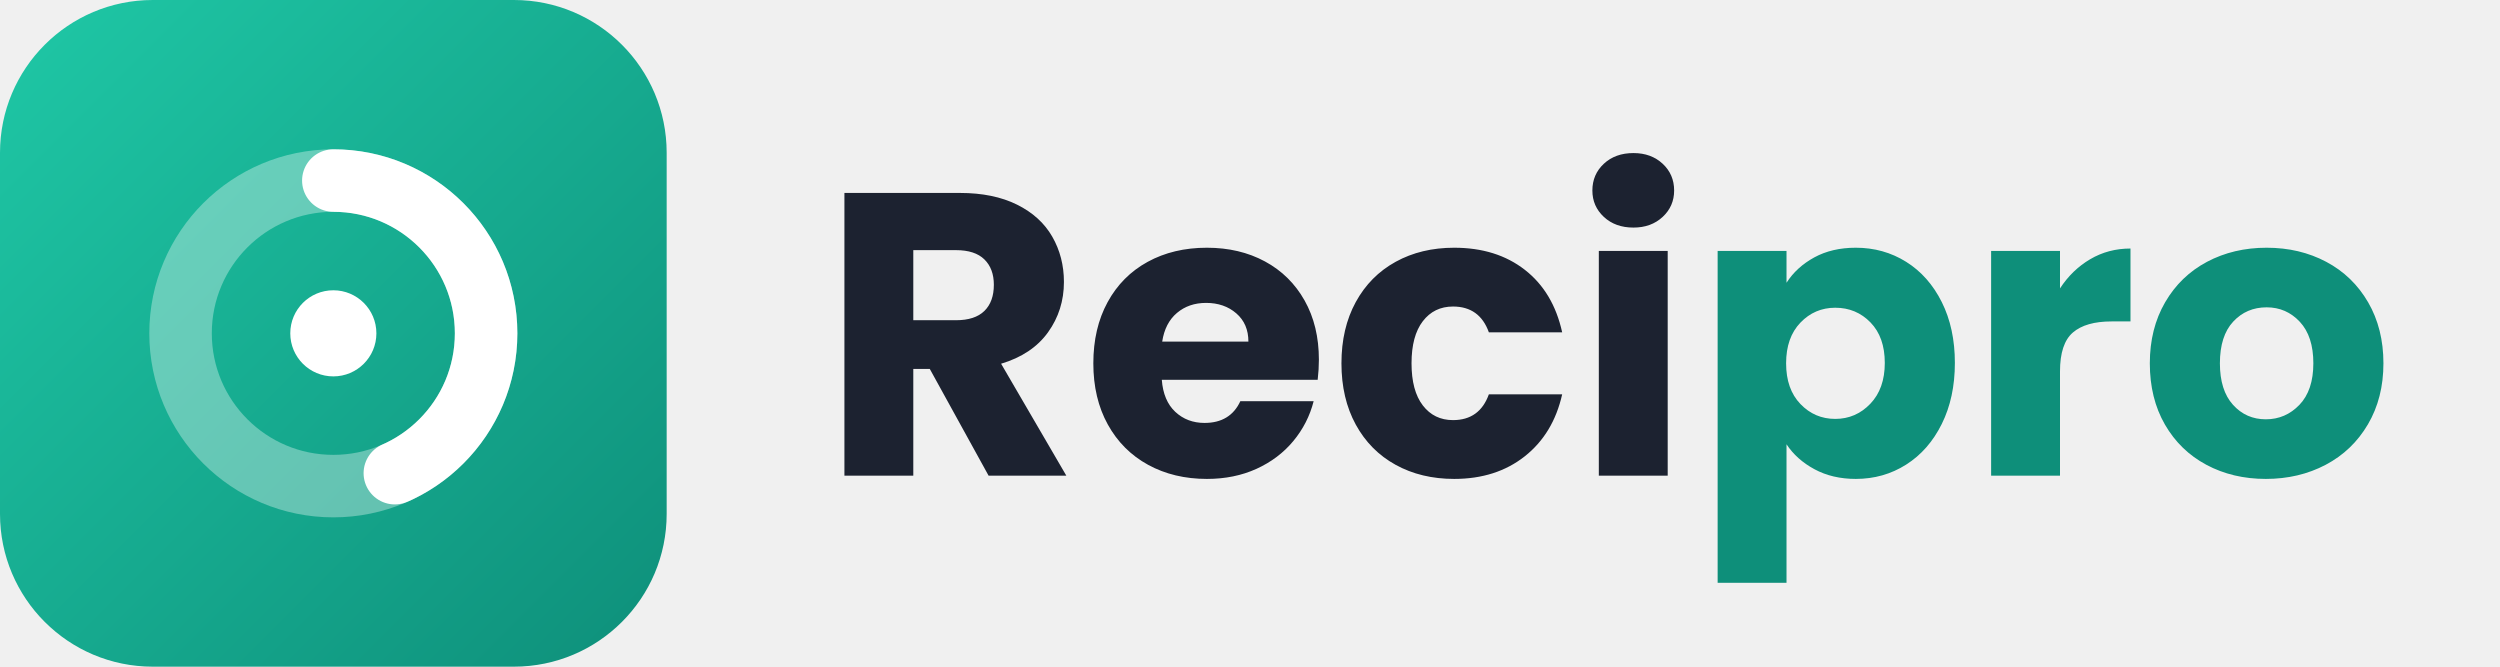
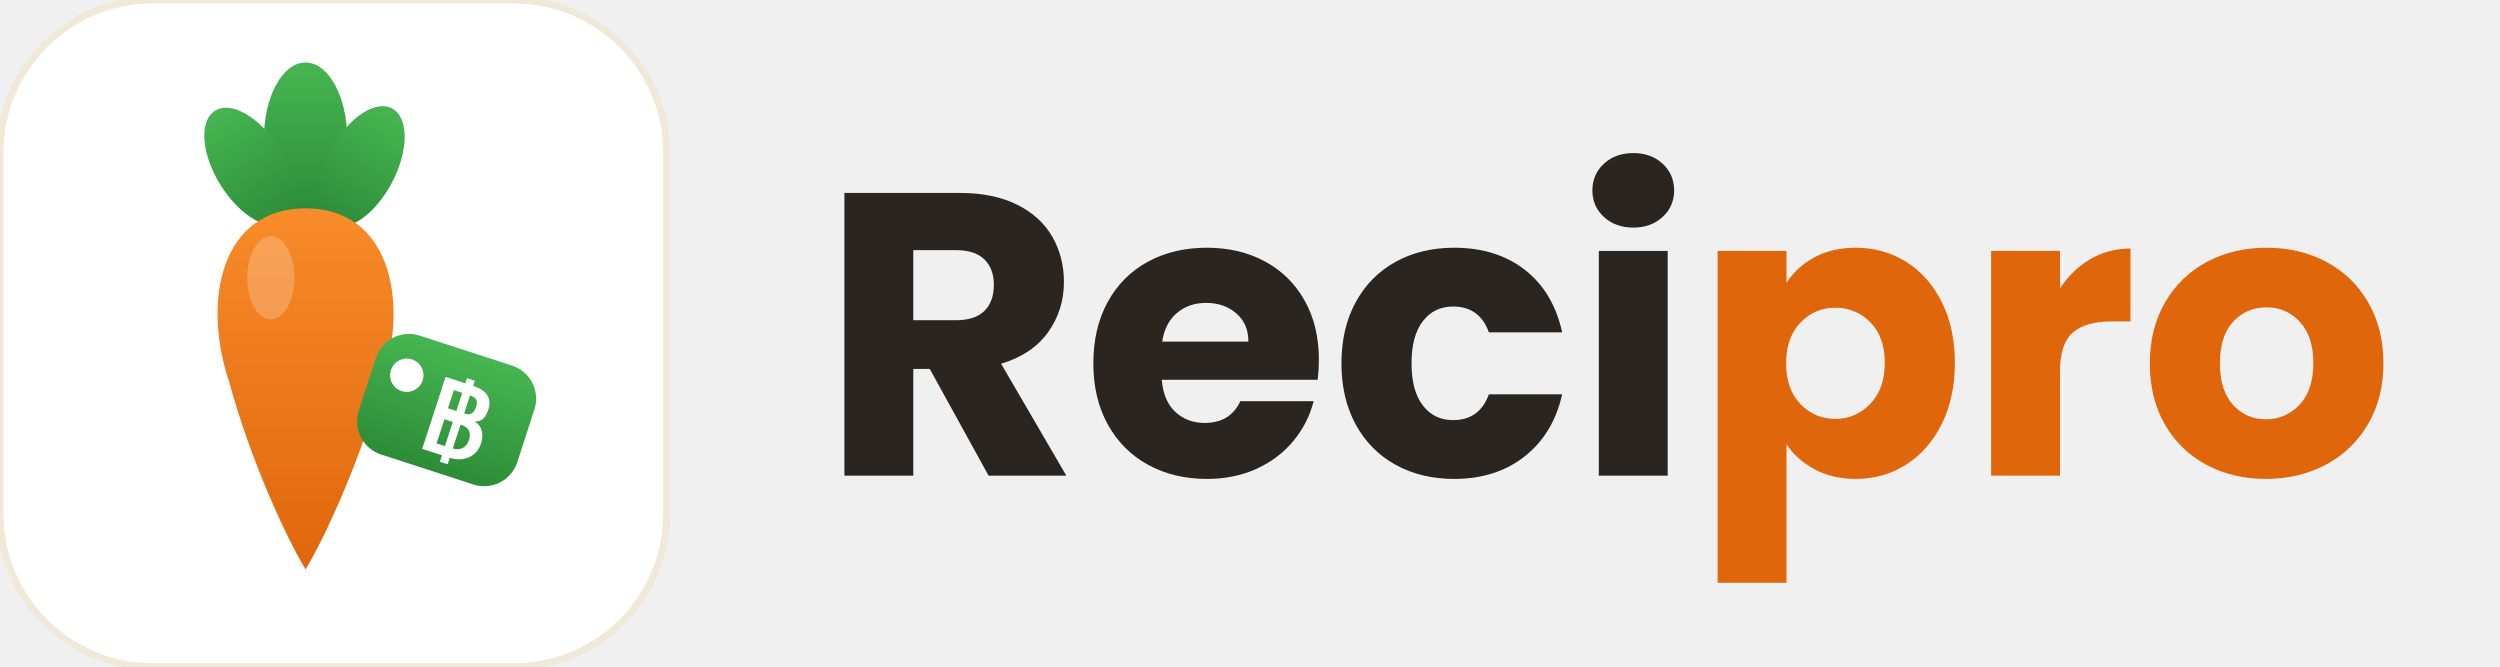
<svg xmlns="http://www.w3.org/2000/svg" viewBox="0 0 360 96" width="360" height="96">
  <defs>
-     <linearGradient id="g3" x1="0" y1="0" x2="1" y2="1">
-       <stop offset="0" stop-color="#1FC8A6" />
-       <stop offset="1" stop-color="#0E8F7A" />
+     <linearGradient id="oG" x1="0" y1="0" x2="0" y2="1">
+       <stop offset="0" stop-color="#F88B2A" />
+       <stop offset="1" stop-color="#E0660C" />
+     </linearGradient>
+     <linearGradient id="gG" x1="0" y1="0" x2="0" y2="1">
+       <stop offset="0" stop-color="#46B651" />
+       <stop offset="1" stop-color="#2C8C38" />
    </linearGradient>
  </defs>
-   <rect width="96" height="96" rx="22" fill="url(#g3)" />
-   <circle cx="48" cy="48" r="22" fill="none" stroke="#fff" stroke-opacity=".34" stroke-width="9" />
-   <circle cx="48" cy="48" r="22" fill="none" stroke="#fff" stroke-width="9" stroke-linecap="round" stroke-dasharray="60 200" transform="rotate(-90 48 48)" />
-   <circle cx="48" cy="48" r="6.2" fill="#fff" />
+   <rect width="96" height="96" rx="22" fill="#ffffff" stroke="#F0E9DA" />
+   <ellipse cx="44" cy="20" rx="6" ry="11" fill="url(#gG)" />
+   <ellipse cx="36" cy="24" rx="5" ry="9.5" fill="url(#gG)" transform="rotate(-32 36 24)" />
+   <ellipse cx="52" cy="24" rx="5" ry="9.5" fill="url(#gG)" transform="rotate(28 52 24)" />
+   <path d="M44 30 C56 30 59 43 55 55 C52 66 47 77 44 82 C41 77 36 66 33 55 C29 43 32 30 44 30 Z" fill="url(#oG)" />
+   <ellipse cx="39" cy="40" rx="3.4" ry="6" fill="#fff" opacity="0.22" />
+   <g transform="rotate(18 64 60)">
+     <rect x="52" y="50" width="24" height="18" rx="5" fill="url(#gG)" />
+     <circle cx="57" cy="56" r="2.4" fill="#fff" />
+     <g transform="translate(61.42,65.40) scale(0.00732,-0.00732)">
+       <path d="M702 1489V1595H541V1489H132V0H541V-133H702V0C976 0 1200 176 1200 457C1200 654 1111 785 962 827V836C1080 872 1131 968 1131 1144C1131 1282 1070 1489 702 1489ZM541 916H368V1291H541ZM702 916V1291C804 1291 885 1261 885 1124C885 985 840 916 702 916ZM541 190H368V689H541ZM702 194V687C836 687 953 642 953 449C953 298 862 194 702 194Z" fill="#fff" />
+     </g>
+   </g>
  <g transform="translate(118,68.5) scale(0.058,-0.058)">
-     <path d="M420 0 274 265H233V0H62V702H349Q432 702 490.5 673.0Q549 644 578.0 593.5Q607 543 607 481Q607 411 567.5 356.0Q528 301 451 278L613 0ZM233 386H339Q386 386 409.5 409.0Q433 432 433 474Q433 514 409.5 537.0Q386 560 339 560H233Z M1237 238H850Q854 186 883.5 158.5Q913 131 956 131Q1020 131 1045 185H1227Q1213 130 1176.5 86.0Q1140 42 1085.0 17.0Q1030 -8 962 -8Q880 -8 816.0 27.0Q752 62 716.0 127.0Q680 192 680 279Q680 366 715.5 431.0Q751 496 815.0 531.0Q879 566 962 566Q1043 566 1106.0 532.0Q1169 498 1204.5 435.0Q1240 372 1240 288Q1240 264 1237 238ZM1065 333Q1065 377 1035.0 403.0Q1005 429 960 429Q917 429 887.5 404.0Q858 379 851 333Z M1576 566Q1681 566 1751.5 511.0Q1822 456 1844 356H1662Q1639 420 1573 420Q1526 420 1498.0 383.5Q1470 347 1470 279Q1470 211 1498.0 174.5Q1526 138 1573 138Q1639 138 1662 202H1844Q1822 104 1751.0 48.0Q1680 -8 1576 -8Q1494 -8 1430.5 27.0Q1367 62 1331.5 127.0Q1296 192 1296 279Q1296 366 1331.5 431.0Q1367 496 1430.5 531.0Q1494 566 1576 566Z M1919 708Q1919 748 1947.5 774.5Q1976 801 2021 801Q2065 801 2093.5 774.5Q2122 748 2122 708Q2122 669 2093.5 642.5Q2065 616 2021 616Q1976 616 1947.5 642.5Q1919 669 1919 708ZM2106 558V0H1935V558Z" fill="#1C2230" />
-     <path d="M2573 566Q2642 566 2698.0 531.0Q2754 496 2786.5 431.0Q2819 366 2819 280Q2819 194 2786.5 128.5Q2754 63 2698.0 27.5Q2642 -8 2573 -8Q2515 -8 2470.5 16.0Q2426 40 2401 78V-266H2230V558H2401V479Q2426 518 2470.0 542.0Q2514 566 2573 566ZM2522 417Q2471 417 2435.5 380.0Q2400 343 2400 279Q2400 215 2435.5 178.0Q2471 141 2522 141Q2573 141 2609.0 178.5Q2645 216 2645 280Q2645 344 2609.5 380.5Q2574 417 2522 417Z M3255 564V383H3208Q3144 383 3112.0 355.5Q3080 328 3080 259V0H2909V558H3080V465Q3110 511 3155.0 537.5Q3200 564 3255 564Z M3303 279Q3303 365 3341.0 430.5Q3379 496 3445.0 531.0Q3511 566 3593 566Q3675 566 3741.0 531.0Q3807 496 3845.0 430.5Q3883 365 3883 279Q3883 193 3844.5 127.5Q3806 62 3739.5 27.0Q3673 -8 3591 -8Q3509 -8 3443.5 27.0Q3378 62 3340.5 127.0Q3303 192 3303 279ZM3709 279Q3709 346 3675.5 382.0Q3642 418 3593 418Q3543 418 3510.0 382.5Q3477 347 3477 279Q3477 212 3509.5 176.0Q3542 140 3591 140Q3640 140 3674.5 176.0Q3709 212 3709 279Z" fill="#0E8F7A" />
+     <path d="M420 0 274 265H233V0H62V702H349Q432 702 490.5 673.0Q549 644 578.0 593.5Q607 543 607 481Q607 411 567.5 356.0Q528 301 451 278L613 0ZM233 386H339Q386 386 409.5 409.0Q433 432 433 474Q433 514 409.5 537.0Q386 560 339 560H233Z M1237 238H850Q854 186 883.5 158.5Q913 131 956 131Q1020 131 1045 185H1227Q1213 130 1176.5 86.0Q1140 42 1085.0 17.0Q1030 -8 962 -8Q880 -8 816.0 27.0Q752 62 716.0 127.0Q680 192 680 279Q680 366 715.5 431.0Q751 496 815.0 531.0Q879 566 962 566Q1043 566 1106.0 532.0Q1169 498 1204.5 435.0Q1240 372 1240 288Q1240 264 1237 238ZM1065 333Q1065 377 1035.0 403.0Q1005 429 960 429Q917 429 887.5 404.0Q858 379 851 333Z M1576 566Q1681 566 1751.5 511.0Q1822 456 1844 356H1662Q1639 420 1573 420Q1526 420 1498.0 383.5Q1470 347 1470 279Q1470 211 1498.0 174.5Q1526 138 1573 138Q1639 138 1662 202H1844Q1822 104 1751.0 48.0Q1680 -8 1576 -8Q1494 -8 1430.5 27.0Q1367 62 1331.5 127.0Q1296 192 1296 279Q1296 366 1331.5 431.0Q1367 496 1430.5 531.0Q1494 566 1576 566Z M1919 708Q1919 748 1947.5 774.5Q1976 801 2021 801Q2065 801 2093.5 774.5Q2122 748 2122 708Q2122 669 2093.5 642.5Q2065 616 2021 616Q1976 616 1947.5 642.5Q1919 669 1919 708ZM2106 558V0H1935V558Z" fill="#2A2520" />
+     <path d="M2573 566Q2642 566 2698.0 531.0Q2754 496 2786.5 431.0Q2819 366 2819 280Q2819 194 2786.5 128.5Q2754 63 2698.0 27.5Q2642 -8 2573 -8Q2515 -8 2470.5 16.0Q2426 40 2401 78V-266H2230V558H2401V479Q2426 518 2470.0 542.0Q2514 566 2573 566ZM2522 417Q2471 417 2435.5 380.0Q2400 343 2400 279Q2400 215 2435.5 178.0Q2471 141 2522 141Q2573 141 2609.0 178.5Q2645 216 2645 280Q2645 344 2609.5 380.5Q2574 417 2522 417Z M3255 564V383H3208Q3144 383 3112.0 355.5Q3080 328 3080 259V0H2909V558H3080V465Q3110 511 3155.0 537.5Q3200 564 3255 564Z M3303 279Q3303 365 3341.0 430.5Q3379 496 3445.0 531.0Q3511 566 3593 566Q3675 566 3741.0 531.0Q3807 496 3845.0 430.5Q3883 365 3883 279Q3883 193 3844.5 127.5Q3806 62 3739.5 27.0Q3673 -8 3591 -8Q3509 -8 3443.5 27.0Q3378 62 3340.5 127.0Q3303 192 3303 279ZM3709 279Q3709 346 3675.5 382.0Q3642 418 3593 418Q3543 418 3510.0 382.5Q3477 347 3477 279Q3477 212 3509.5 176.0Q3542 140 3591 140Q3640 140 3674.5 176.0Q3709 212 3709 279Z" fill="#E0660C" />
  </g>
</svg>
